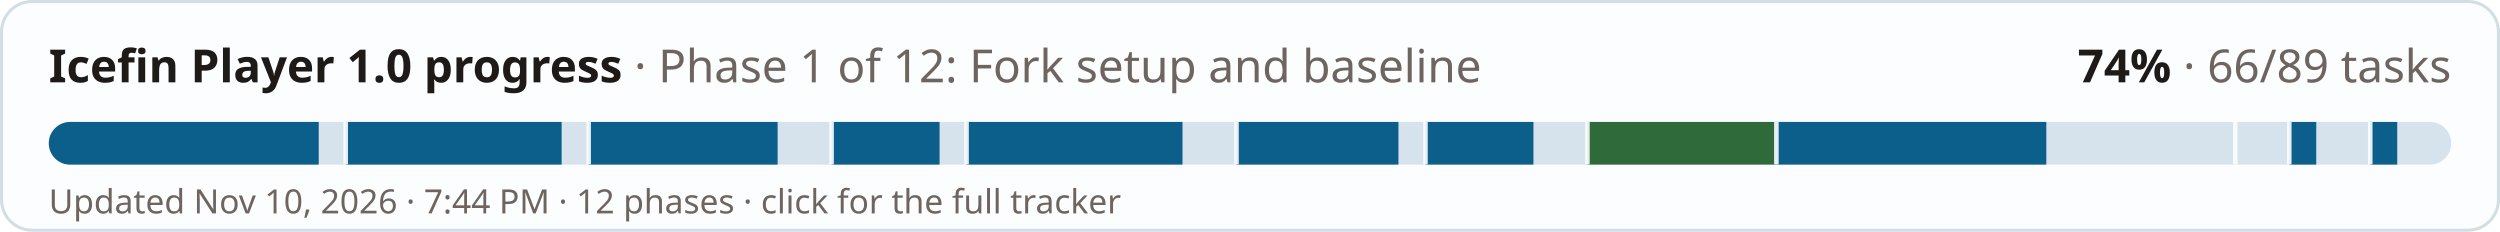
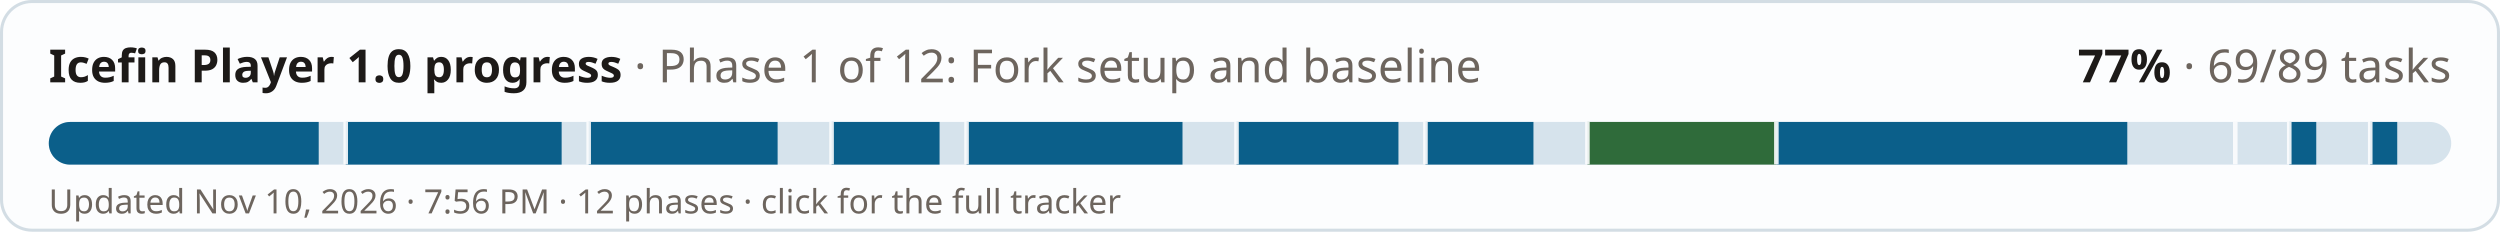
- <svg xmlns="http://www.w3.org/2000/svg" width="820" height="76" viewBox="0 0 820 76" role="img" aria-label="Icefin Player 1.0 progress: 74% (66 of 89 tasks)">
+ <svg xmlns="http://www.w3.org/2000/svg" width="820" height="76" viewBox="0 0 820 76" role="img" aria-label="Icefin Player 1.0 progress: 77% (69 of 89 tasks)">
  <style>
  .bg{fill:#fcfdfe;stroke:#d3dde4} .fg{fill:#1d1a18} .mu{fill:#6d655e} .track{fill:#d6e3ec} .done{fill:#0b5f8a} .full{fill:#2f6b3a} .tick{fill:#fcfdfe;opacity:.9}
  @media (prefers-color-scheme: dark){ .bg{fill:#1a2127;stroke:#2e3a43} .fg{fill:#f1ebe2} .mu{fill:#a99f94} .track{fill:#24384a} .done{fill:#6cb6e4} .full{fill:#6fbf7c} .tick{fill:#1a2127} }
  text{font-family:-apple-system,"Segoe UI",system-ui,"Noto Sans","DejaVu Sans",sans-serif}
</style>
  <rect class="bg" x="0.5" y="0.5" width="819" height="75" rx="10" />
  <text class="fg" x="16" y="27" font-size="15" font-weight="700">Icefin Player 1.0 progress <tspan class="mu" font-weight="400">· Phase 1 of 12: Fork setup and baseline</tspan>
  </text>
-   <text class="fg" x="804" y="27" font-size="15" font-weight="700" text-anchor="end">74% <tspan class="mu" font-weight="400">· 66/89 tasks</tspan>
+   <text class="fg" x="804" y="27" font-size="15" font-weight="700" text-anchor="end">77% <tspan class="mu" font-weight="400">· 69/89 tasks</tspan>
  </text>
  <rect class="track" x="16" y="40" width="788" height="14" rx="7" />
  <clipPath id="c">
    <rect x="16" y="40" width="788" height="14" rx="7" />
  </clipPath>
  <g clip-path="url(#c)">
    <rect class="done" x="16" y="40" width="88.54" height="14" />
    <rect class="done" x="113.39" y="40" width="70.83" height="14" />
    <rect class="done" x="193.08" y="40" width="61.98" height="14" />
    <rect class="done" x="272.76" y="40" width="35.42" height="14" />
    <rect class="done" x="317.03" y="40" width="70.83" height="14" />
    <rect class="done" x="405.57" y="40" width="53.12" height="14" />
    <rect class="done" x="467.55" y="40" width="35.42" height="14" />
    <rect class="full" x="520.67" y="40" width="61.98" height="14" />
-     <rect class="done" x="582.65" y="40" width="88.54" height="14" />
+     <rect class="done" x="582.65" y="40" width="115.1" height="14" />
    <rect class="done" x="750.88" y="40" width="8.85" height="14" />
    <rect class="done" x="777.44" y="40" width="8.85" height="14" />
    <rect class="tick" x="112.64" y="40" width="1.5" height="14" />
    <rect class="tick" x="192.33" y="40" width="1.5" height="14" />
    <rect class="tick" x="272.01" y="40" width="1.5" height="14" />
    <rect class="tick" x="316.28" y="40" width="1.5" height="14" />
    <rect class="tick" x="404.82" y="40" width="1.5" height="14" />
    <rect class="tick" x="466.8" y="40" width="1.5" height="14" />
    <rect class="tick" x="519.92" y="40" width="1.5" height="14" />
    <rect class="tick" x="581.9" y="40" width="1.5" height="14" />
    <rect class="tick" x="732.42" y="40" width="1.5" height="14" />
    <rect class="tick" x="750.13" y="40" width="1.5" height="14" />
    <rect class="tick" x="776.69" y="40" width="1.5" height="14" />
  </g>
-   <text class="mu" x="16" y="70" font-size="11">Updated Nov 10, 2026 · 7:44 PM · 12 phases · click for the full tracker</text>
+   <text class="mu" x="16" y="70" font-size="11">Updated Nov 10, 2026 · 7:56 PM · 12 phases · click for the full tracker</text>
</svg>
